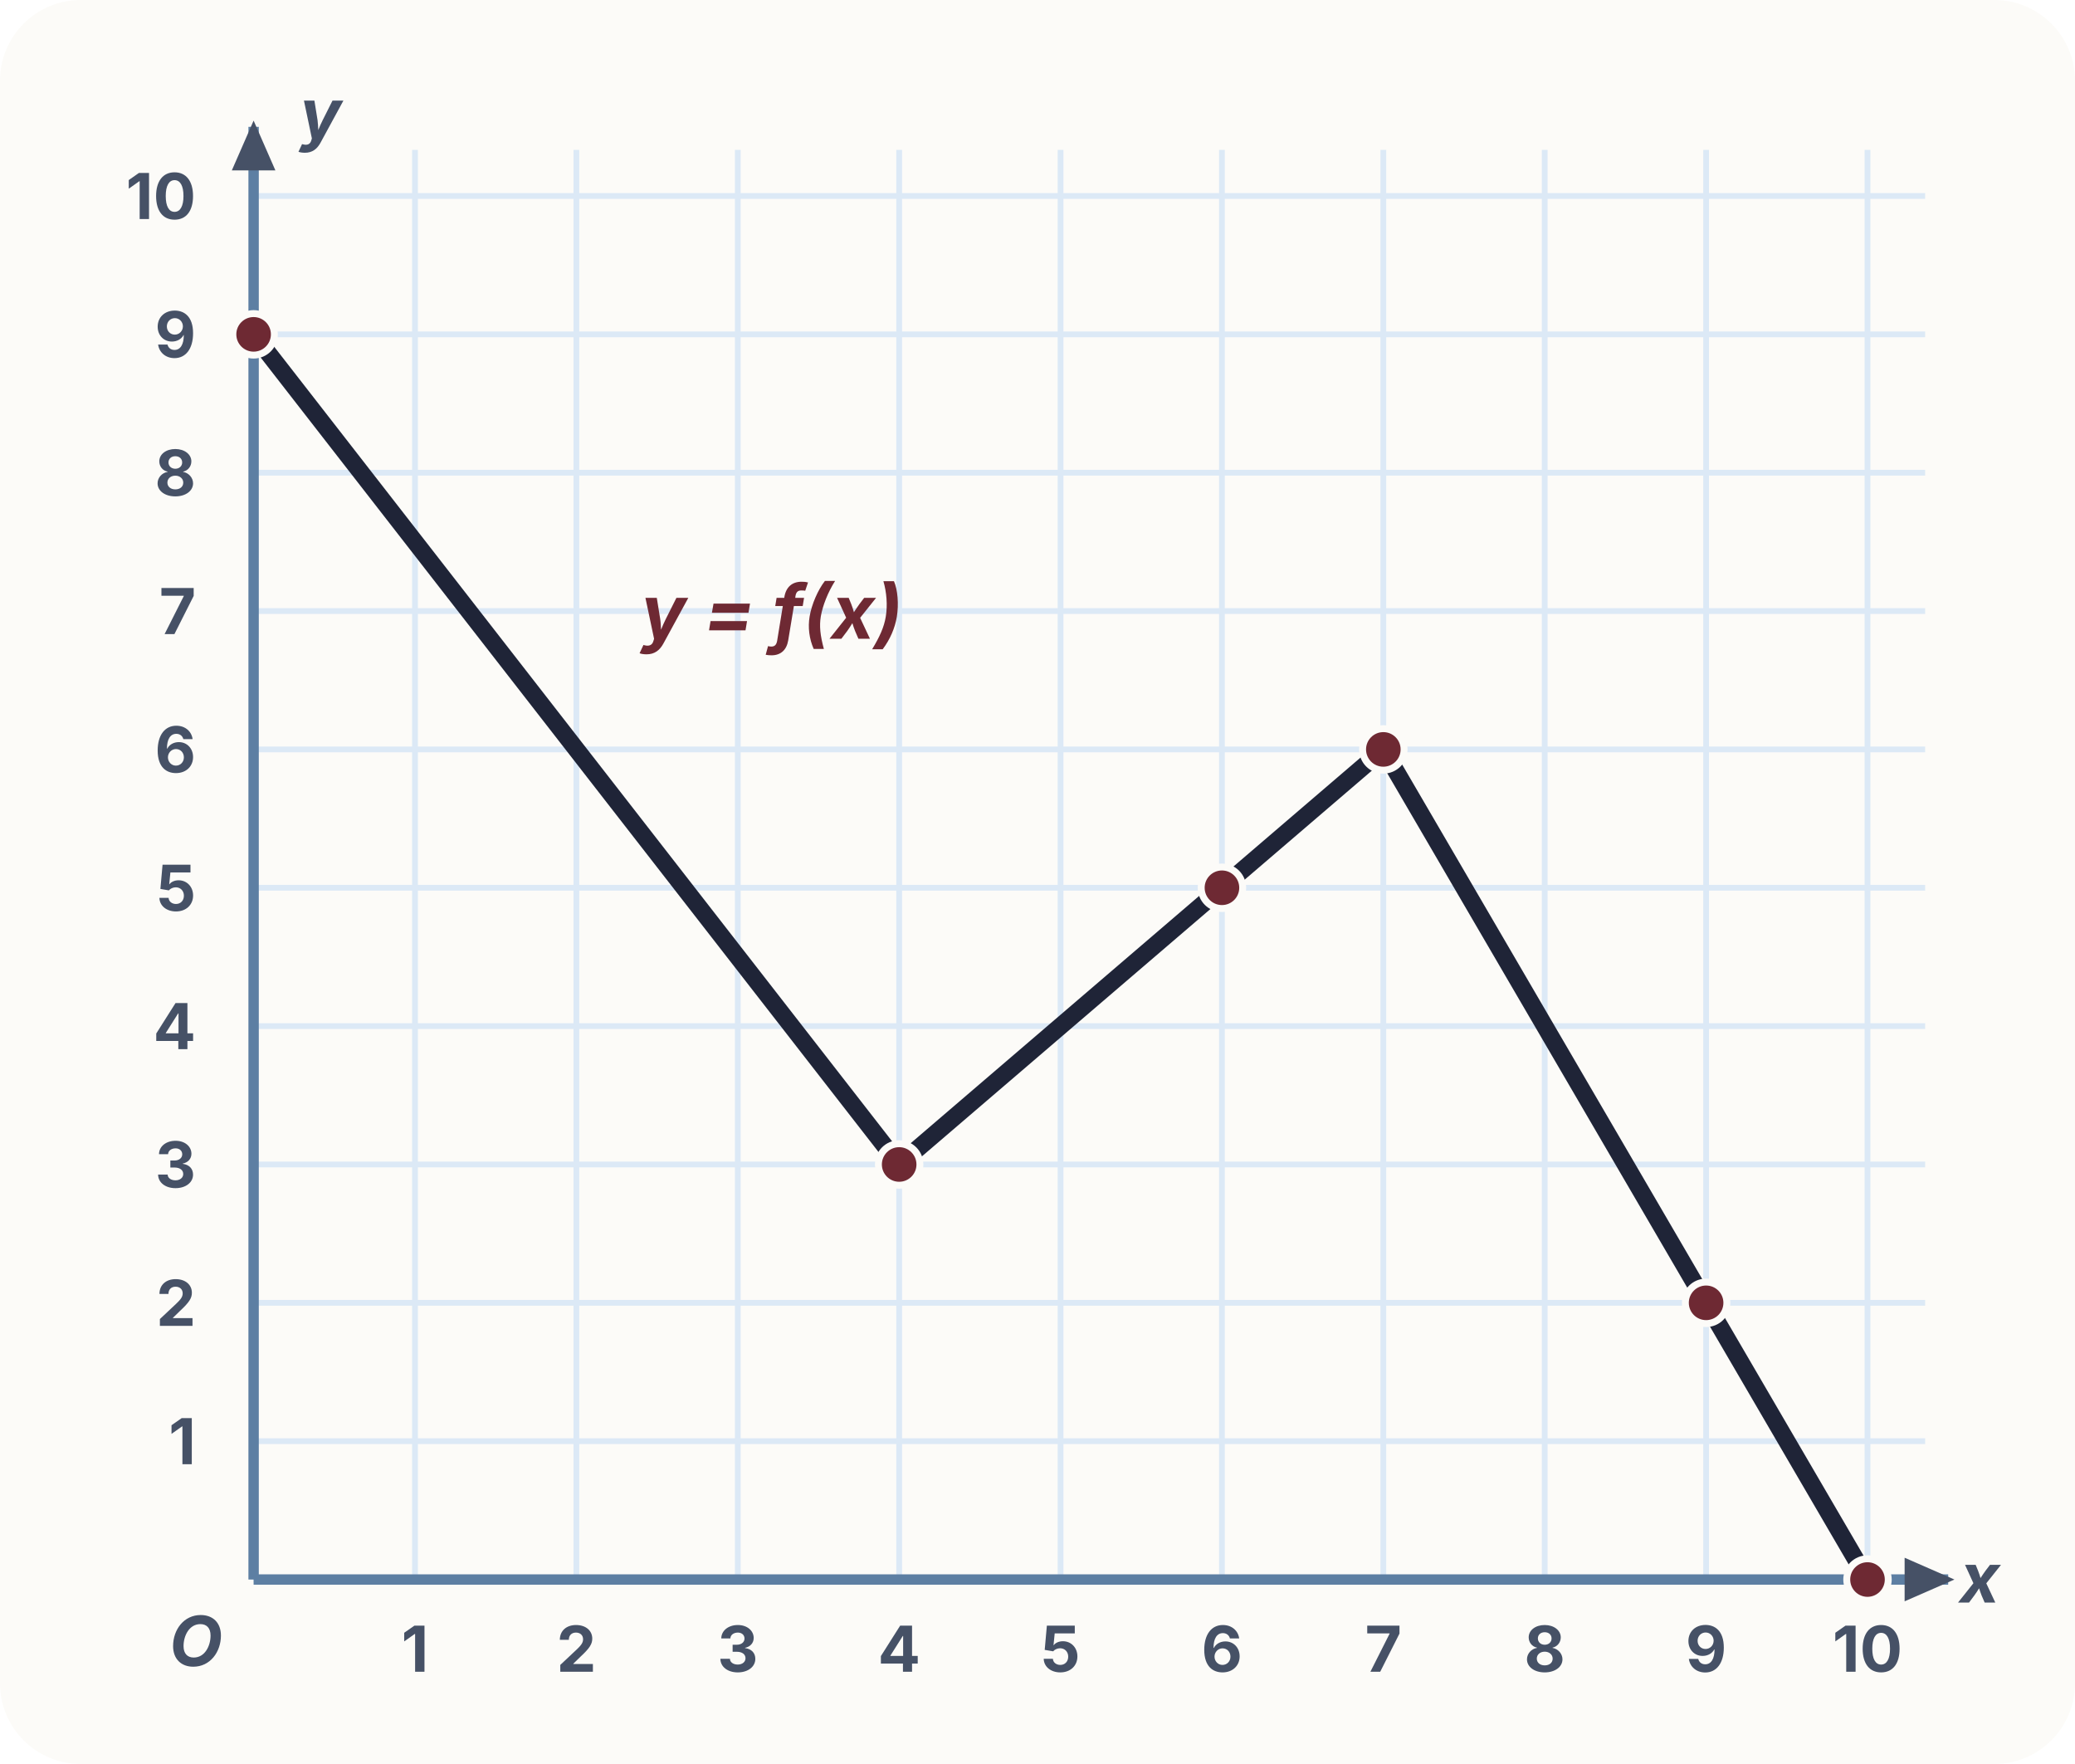
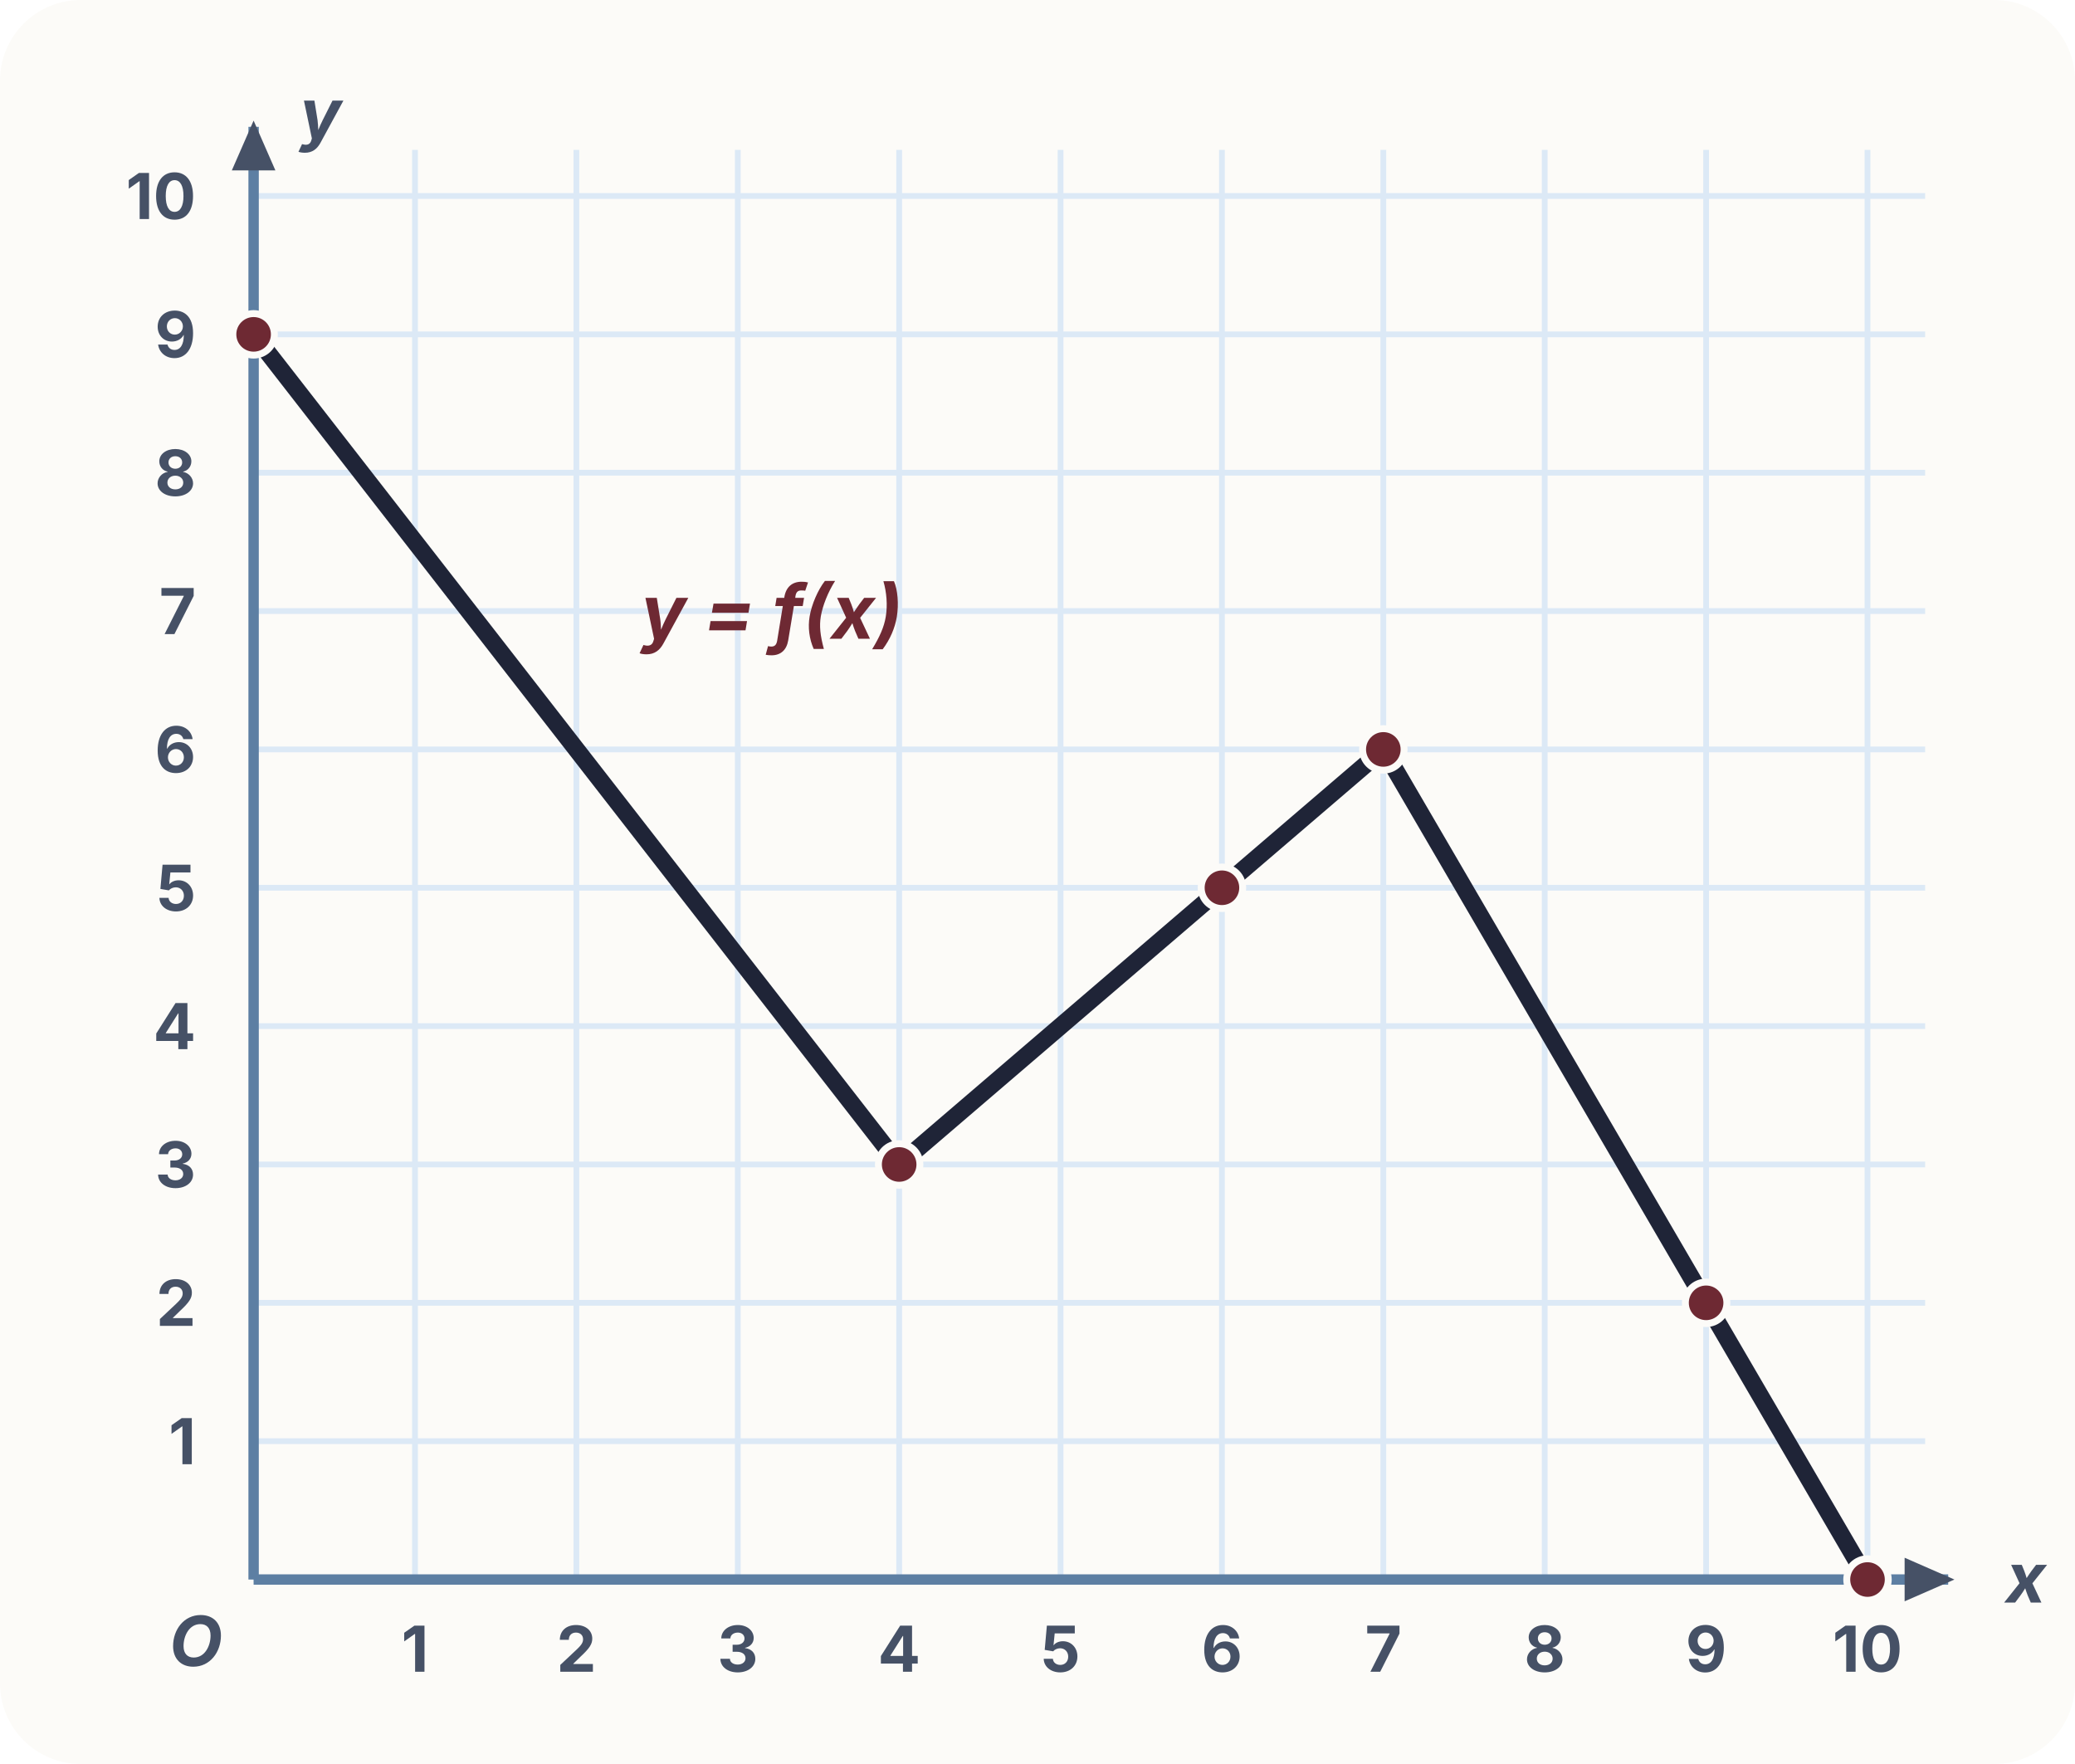
<svg xmlns="http://www.w3.org/2000/svg" viewBox="0 0 360 306" width="100%" role="img" aria-label="Piecewise linear graph of y = f(x)">
  <defs>
    <marker id="arr" viewBox="0 0 10 10" refX="8" refY="5" markerWidth="6" markerHeight="6" orient="auto-start-reverse">
      <path d="M1 1.5 L9 5 L1 8.5 Z" fill="#465166" />
    </marker>
    <marker id="arrAccent" viewBox="0 0 10 10" refX="8" refY="5" markerWidth="6" markerHeight="6" orient="auto-start-reverse">
      <path d="M1 1.5 L9 5 L1 8.5 Z" fill="#6E2933" />
    </marker>
    <marker id="arrTeal" viewBox="0 0 10 10" refX="8" refY="5" markerWidth="6" markerHeight="6" orient="auto-start-reverse">
      <path d="M1 1.5 L9 5 L1 8.5 Z" fill="#2B7A62" />
    </marker>
  </defs>
  <rect width="100%" height="100%" rx="14" fill="#FCFBF8" />
  <g stroke="#DCE9F6" stroke-width="1">
    <line x1="44" y1="26" x2="44" y2="274" />
    <line x1="44" y1="274" x2="334" y2="274" />
    <line x1="72" y1="26" x2="72" y2="274" />
    <line x1="44" y1="250" x2="334" y2="250" />
    <line x1="100" y1="26" x2="100" y2="274" />
    <line x1="44" y1="226" x2="334" y2="226" />
    <line x1="128" y1="26" x2="128" y2="274" />
    <line x1="44" y1="202" x2="334" y2="202" />
    <line x1="156" y1="26" x2="156" y2="274" />
    <line x1="44" y1="178" x2="334" y2="178" />
    <line x1="184" y1="26" x2="184" y2="274" />
    <line x1="44" y1="154" x2="334" y2="154" />
    <line x1="212" y1="26" x2="212" y2="274" />
    <line x1="44" y1="130" x2="334" y2="130" />
    <line x1="240" y1="26" x2="240" y2="274" />
    <line x1="44" y1="106" x2="334" y2="106" />
    <line x1="268" y1="26" x2="268" y2="274" />
    <line x1="44" y1="82" x2="334" y2="82" />
    <line x1="296" y1="26" x2="296" y2="274" />
    <line x1="44" y1="58" x2="334" y2="58" />
    <line x1="324" y1="26" x2="324" y2="274" />
    <line x1="44" y1="34" x2="334" y2="34" />
  </g>
  <g stroke="#5D7FA3" stroke-width="1.8">
    <line x1="44" y1="274" x2="338" y2="274" marker-end="url(#arr)" />
    <line x1="44" y1="274" x2="44" y2="22" marker-end="url(#arr)" />
  </g>
  <text x="34" y="289" font-family="system-ui,-apple-system,sans-serif" font-size="12" font-weight="700" fill="#465166" text-anchor="middle" font-style="italic">O</text>
  <text x="72" y="290" font-family="system-ui,-apple-system,sans-serif" font-size="11" font-weight="650" fill="#465166" text-anchor="middle">1</text>
  <text x="34" y="254" font-family="system-ui,-apple-system,sans-serif" font-size="11" font-weight="650" fill="#465166" text-anchor="end">1</text>
  <text x="100" y="290" font-family="system-ui,-apple-system,sans-serif" font-size="11" font-weight="650" fill="#465166" text-anchor="middle">2</text>
  <text x="34" y="230" font-family="system-ui,-apple-system,sans-serif" font-size="11" font-weight="650" fill="#465166" text-anchor="end">2</text>
  <text x="128" y="290" font-family="system-ui,-apple-system,sans-serif" font-size="11" font-weight="650" fill="#465166" text-anchor="middle">3</text>
  <text x="34" y="206" font-family="system-ui,-apple-system,sans-serif" font-size="11" font-weight="650" fill="#465166" text-anchor="end">3</text>
  <text x="156" y="290" font-family="system-ui,-apple-system,sans-serif" font-size="11" font-weight="650" fill="#465166" text-anchor="middle">4</text>
  <text x="34" y="182" font-family="system-ui,-apple-system,sans-serif" font-size="11" font-weight="650" fill="#465166" text-anchor="end">4</text>
  <text x="184" y="290" font-family="system-ui,-apple-system,sans-serif" font-size="11" font-weight="650" fill="#465166" text-anchor="middle">5</text>
  <text x="34" y="158" font-family="system-ui,-apple-system,sans-serif" font-size="11" font-weight="650" fill="#465166" text-anchor="end">5</text>
  <text x="212" y="290" font-family="system-ui,-apple-system,sans-serif" font-size="11" font-weight="650" fill="#465166" text-anchor="middle">6</text>
  <text x="34" y="134" font-family="system-ui,-apple-system,sans-serif" font-size="11" font-weight="650" fill="#465166" text-anchor="end">6</text>
  <text x="240" y="290" font-family="system-ui,-apple-system,sans-serif" font-size="11" font-weight="650" fill="#465166" text-anchor="middle">7</text>
  <text x="34" y="110" font-family="system-ui,-apple-system,sans-serif" font-size="11" font-weight="650" fill="#465166" text-anchor="end">7</text>
  <text x="268" y="290" font-family="system-ui,-apple-system,sans-serif" font-size="11" font-weight="650" fill="#465166" text-anchor="middle">8</text>
  <text x="34" y="86" font-family="system-ui,-apple-system,sans-serif" font-size="11" font-weight="650" fill="#465166" text-anchor="end">8</text>
  <text x="296" y="290" font-family="system-ui,-apple-system,sans-serif" font-size="11" font-weight="650" fill="#465166" text-anchor="middle">9</text>
  <text x="34" y="62" font-family="system-ui,-apple-system,sans-serif" font-size="11" font-weight="650" fill="#465166" text-anchor="end">9</text>
  <text x="324" y="290" font-family="system-ui,-apple-system,sans-serif" font-size="11" font-weight="650" fill="#465166" text-anchor="middle">10</text>
  <text x="34" y="38" font-family="system-ui,-apple-system,sans-serif" font-size="11" font-weight="650" fill="#465166" text-anchor="end">10</text>
  <polyline points="44,58 156,202 240,130 324,274" fill="none" stroke="#1F2437" stroke-width="3" stroke-linejoin="round" stroke-linecap="round" />
  <circle cx="44" cy="58" r="3.6" fill="#6E2933" stroke="#FCFBF8" stroke-width="1.2" />
  <circle cx="156" cy="202" r="3.6" fill="#6E2933" stroke="#FCFBF8" stroke-width="1.2" />
  <circle cx="212" cy="154" r="3.6" fill="#6E2933" stroke="#FCFBF8" stroke-width="1.2" />
  <circle cx="240" cy="130" r="3.6" fill="#6E2933" stroke="#FCFBF8" stroke-width="1.2" />
  <circle cx="296" cy="226" r="3.6" fill="#6E2933" stroke="#FCFBF8" stroke-width="1.2" />
  <circle cx="324" cy="274" r="3.6" fill="#6E2933" stroke="#FCFBF8" stroke-width="1.2" />
  <text x="111.2" y="110.8" font-family="system-ui,-apple-system,sans-serif" font-size="13" font-weight="750" fill="#6E2933" text-anchor="start" font-style="italic">y = f(x)</text>
-   <text x="340" y="278" font-family="system-ui,-apple-system,sans-serif" font-size="12" font-weight="700" fill="#465166" text-anchor="start" font-style="italic">x</text>
+   <text x="348" y="278" font-family="system-ui,-apple-system,sans-serif" font-size="12" font-weight="700" fill="#465166" text-anchor="start" font-style="italic">x</text>
  <text x="52" y="24" font-family="system-ui,-apple-system,sans-serif" font-size="12" font-weight="700" fill="#465166" text-anchor="start" font-style="italic">y</text>
</svg>
